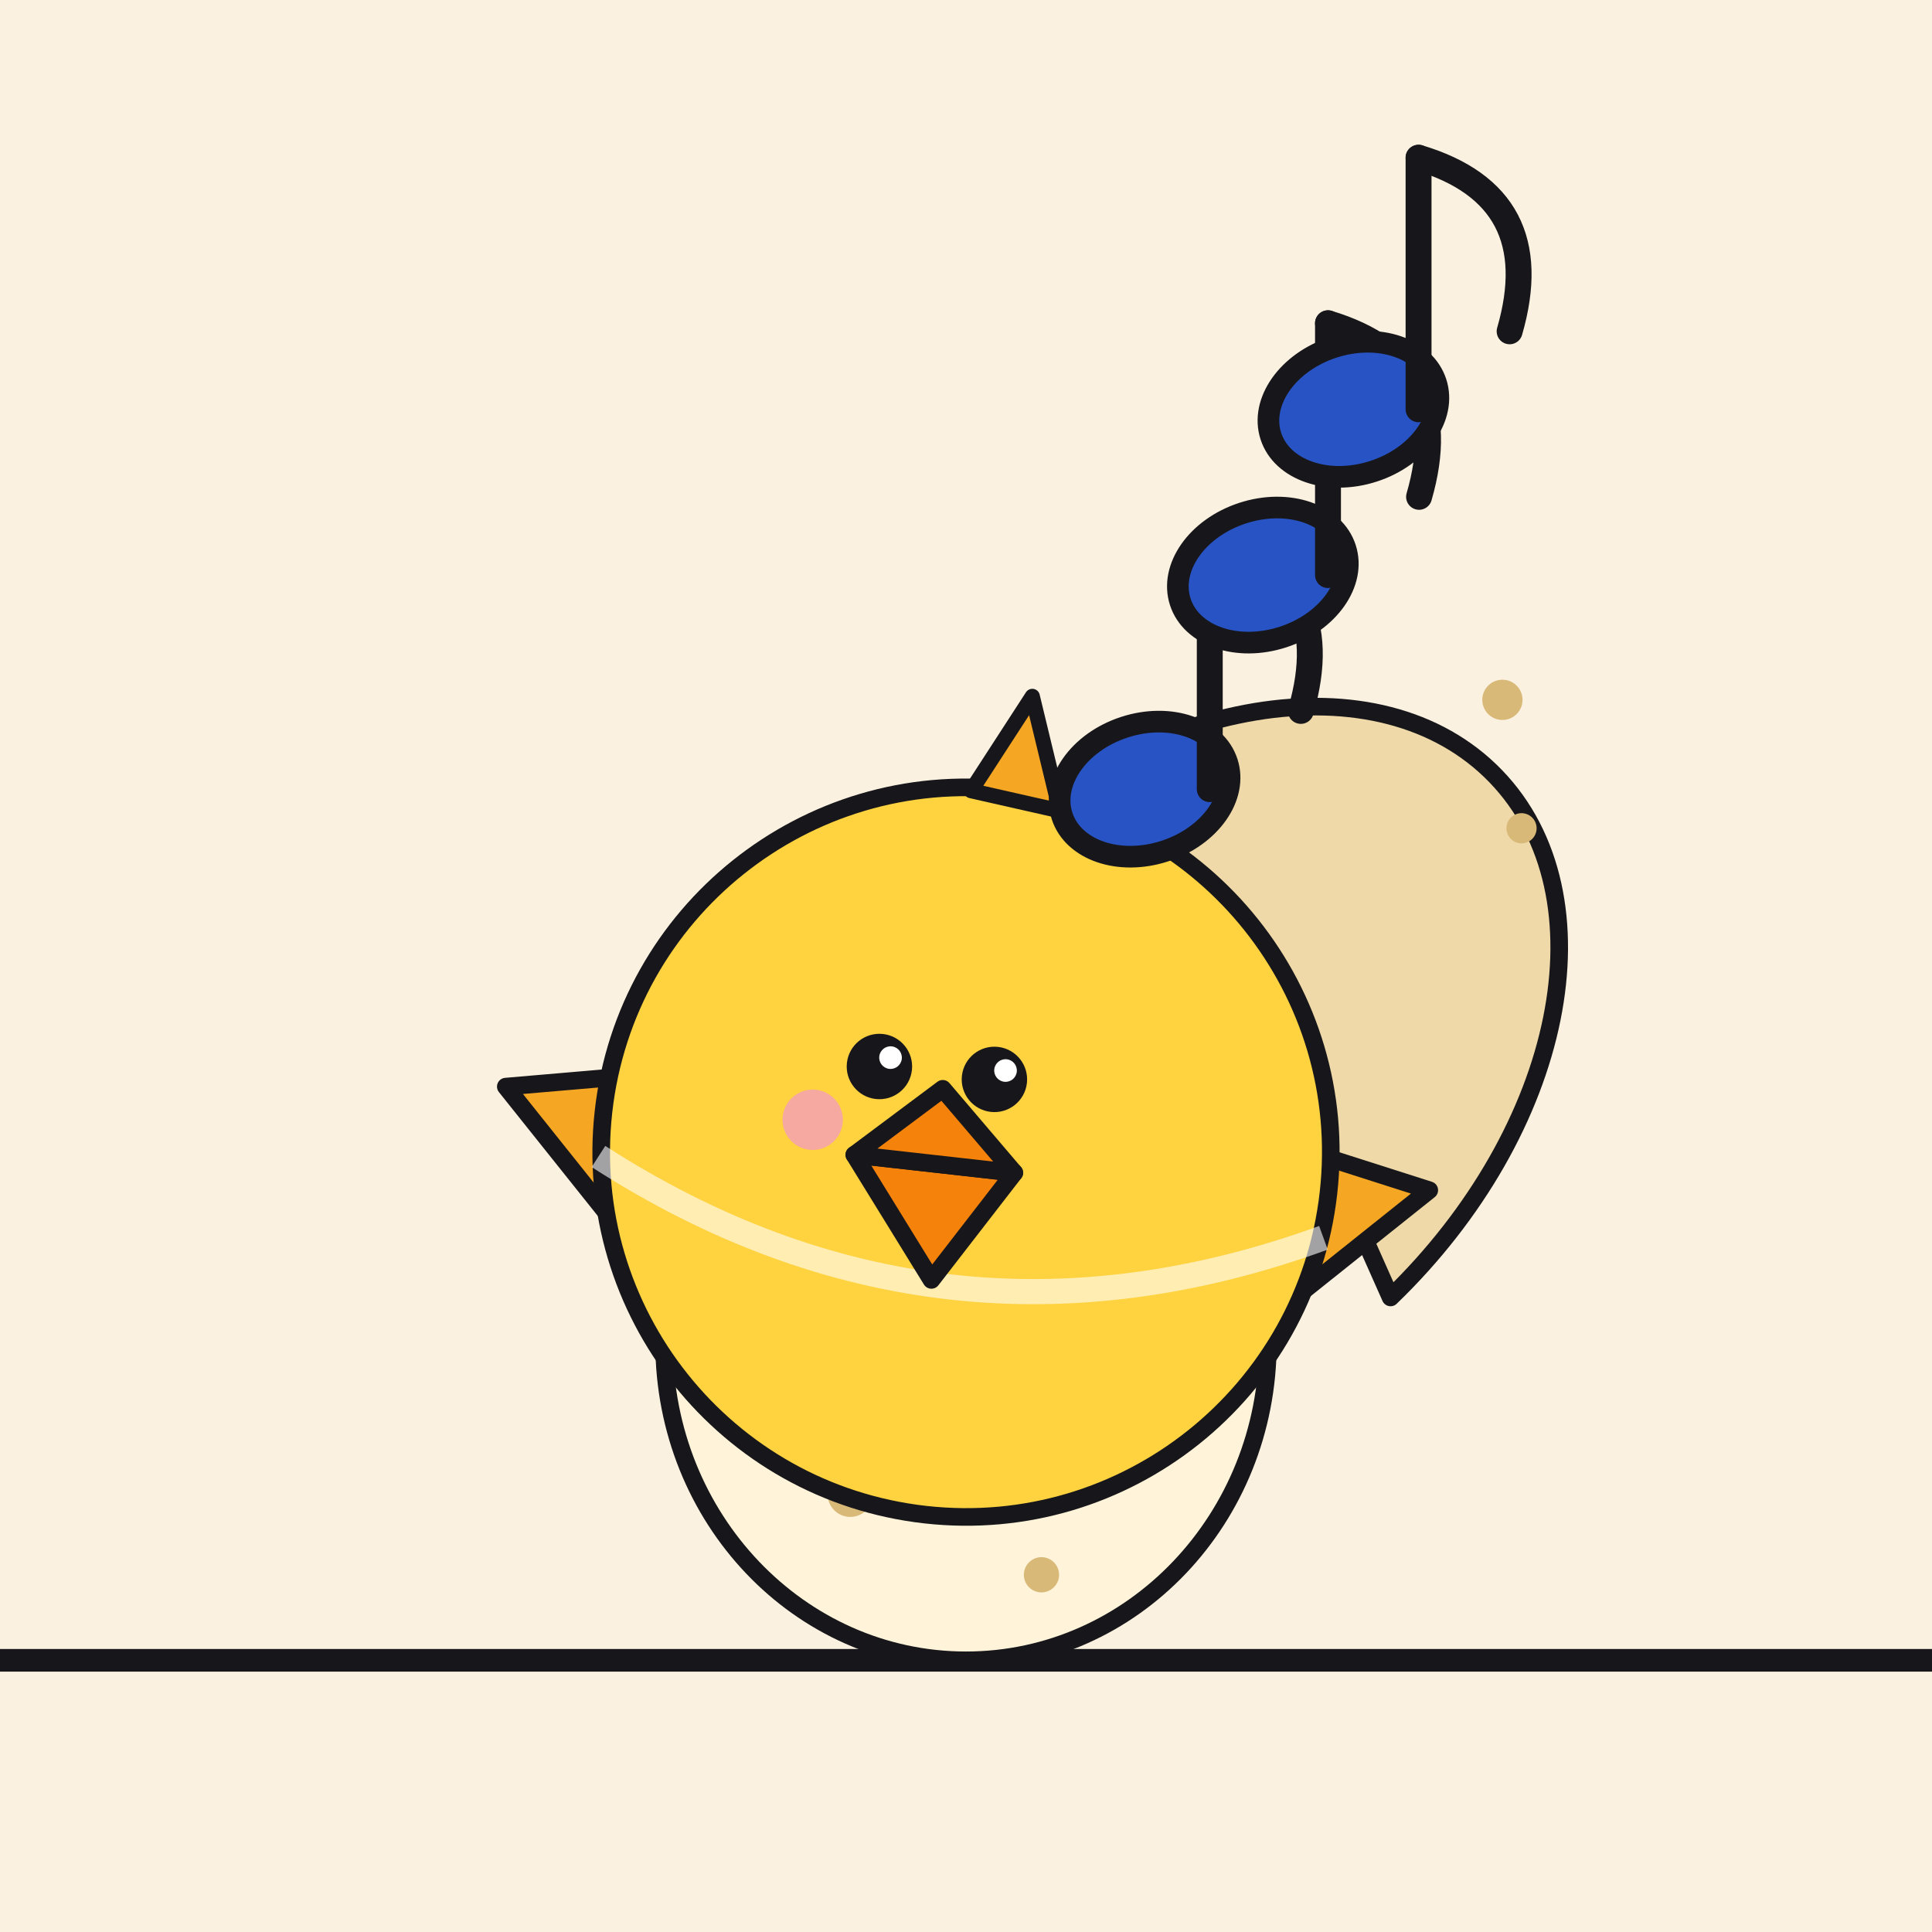
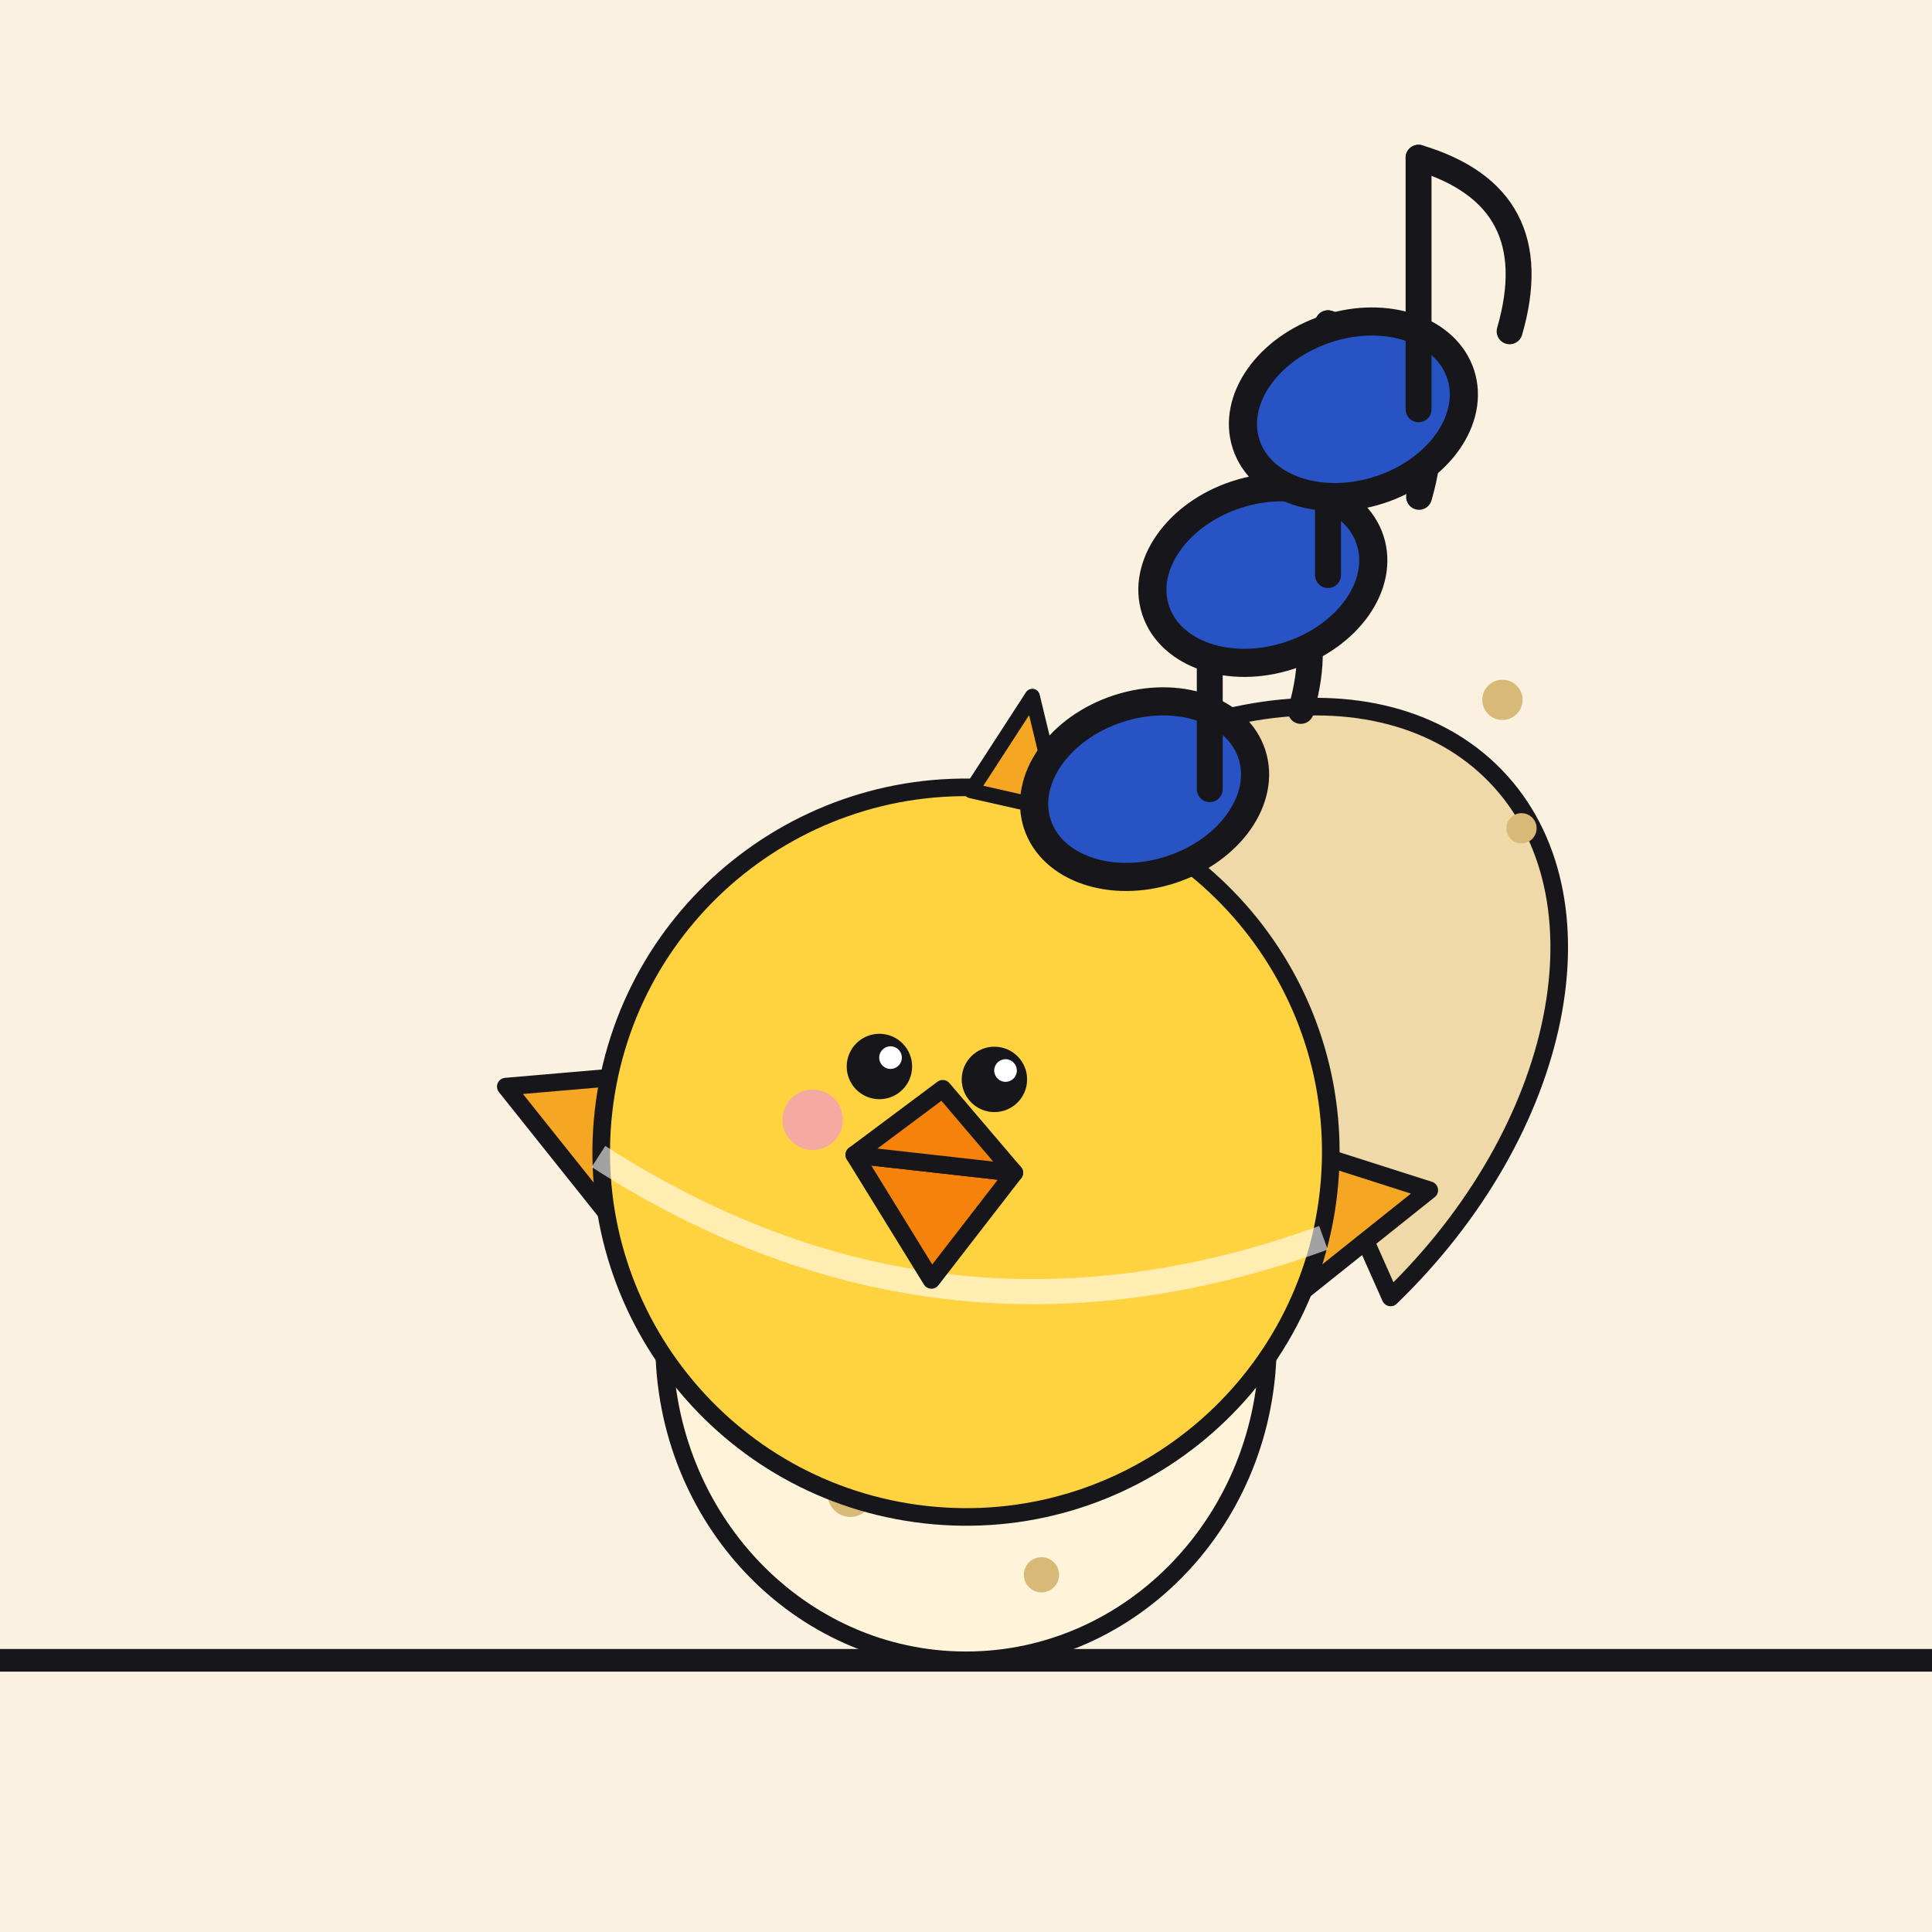
<svg xmlns="http://www.w3.org/2000/svg" viewBox="0 0 768 768" width="768" height="768">
  <rect width="768" height="768" fill="#FAF1E0" />
  <g id="agentAction">
    <g transform="translate(384,384) scale(1.0) translate(-384.0,-384.0)">
      <rect x="-307" y="-307" width="1382" height="1382" fill="#FAF1E0" />
      <path d="M-307.2,660.0 L1075.2,660.0" stroke="#17171B" stroke-width="9" stroke-linecap="butt" fill="none" />
      <path d="M264.0,534.0 L302.4,519.0 L343.2,546.0 L384.0,516.0 L424.8,545.0 L465.6,520.0 L504.0,534.0 A120.0 126.0 0 0 1 384.0 660.0 A120.0 126.0 0 0 1 264.0 534.0 Z" fill="#FFF3D9" stroke="#17171B" stroke-width="7" stroke-linejoin="round" />
      <circle cx="338.0" cy="594.0" r="9" fill="#D9B978" stroke="none" stroke-width="0" />
      <circle cx="414.0" cy="626.0" r="7" fill="#D9B978" stroke="none" stroke-width="0" />
      <circle cx="444.0" cy="574.0" r="6" fill="#D9B978" stroke="none" stroke-width="0" />
      <g transform="translate(148.0,-78.0) rotate(46.0 384.0 447.0)">
        <path d="M264.0,534.0 A120.0 174.0 0 0 1 384.0 360.0 A120.0 174.0 0 0 1 504.0 534.0 L465.6,520.0 L424.8,545.0 L384.0,516.0 L343.2,546.0 L302.4,519.0 L264.0,534.0 Z" fill="#EFD9A8" stroke="#17171B" stroke-width="7" stroke-linejoin="round" />
        <circle cx="364.0" cy="337.0" r="8" fill="#D9B978" stroke="none" stroke-width="0" />
        <circle cx="406.0" cy="367.0" r="6" fill="#D9B978" stroke="none" stroke-width="0" />
      </g>
      <g opacity="1.0" transform="translate(384.0,458.0) scale(1.0) rotate(6.4) translate(-384.0,-458.0)">
        <polygon points="259.3,440.5 199.3,452.5 251.3,504.5" fill="#F5A623" stroke="#17171B" stroke-width="7" stroke-linejoin="round" />
        <polygon points="508.7,440.5 568.7,452.5 516.7,504.5" fill="#F5A623" stroke="#17171B" stroke-width="7" stroke-linejoin="round" />
        <circle cx="384.0" cy="458.0" r="145.0" fill="#FFD23F" stroke="#17171B" stroke-width="7" />
        <path d="M239.0,476.0 Q384.0,547.9 529.0,476.0" fill="none" stroke="#FFFFFF" stroke-width="10" opacity="0.6" />
        <path d="M370.0,315.0 L390.0,275.0 L406.0,319.0 Z" fill="#F5A623" stroke="#17171B" stroke-width="6" stroke-linejoin="round" />
        <circle cx="346.0" cy="428.0" r="13" fill="#17171B" stroke="none" stroke-width="0" />
        <circle cx="350.0" cy="424.0" r="4.5" fill="#FFFFFF" stroke="none" stroke-width="0" />
        <circle cx="392.0" cy="428.0" r="13" fill="#17171B" stroke="none" stroke-width="0" />
        <circle cx="396.0" cy="424.0" r="4.5" fill="#FFFFFF" stroke="none" stroke-width="0" />
        <circle cx="322.0" cy="452.0" r="12" fill="#F6A9A0" stroke="none" stroke-width="0" />
        <polygon points="340.0,464.0 404.0,464.0 376.0,510.0" fill="#F5820A" stroke="#17171B" stroke-width="7" stroke-linejoin="round" />
        <polygon points="340.0,464.0 404.0,464.0 372.0,434.0" fill="#F5820A" stroke="#17171B" stroke-width="7" stroke-linejoin="round" />
      </g>
      <g opacity="1.0" transform="translate(455.0,313.7) scale(1.0) translate(-455.0,-313.7)">
-         <ellipse cx="455.0" cy="313.7" rx="34.5" ry="25.9" transform="rotate(-18 455.0 313.7)" fill="#2853C4" stroke="#17171B" stroke-width="8.6" />
+         <g transform="translate(455.0,313.7) scale(1.3) translate(-455.0,-313.7)">
+           <ellipse cx="455.0" cy="313.7" rx="34.5" ry="25.9" transform="rotate(-18 455.0 313.7)" fill="#2853C4" stroke="#17171B" stroke-width="8.6" />
+         </g>
        <line x1="480.9" y1="313.7" x2="480.9" y2="213.6" stroke="#17171B" stroke-width="10.3" stroke-linecap="round" />
        <path d="M480.9,213.6 Q532.6,229.2 517.1,282.6" fill="none" stroke="#17171B" stroke-width="10.3" stroke-linecap="round" />
      </g>
      <g opacity="1.0" transform="translate(502.0,228.6) scale(1.0) translate(-502.0,-228.6)">
-         <ellipse cx="502.0" cy="228.6" rx="34.5" ry="25.9" transform="rotate(-18 502.0 228.6)" fill="#2853C4" stroke="#17171B" stroke-width="8.6" />
+         <g transform="translate(502.0,228.6) scale(1.3) translate(-502.0,-228.6)">
+           <ellipse cx="502.0" cy="228.6" rx="34.5" ry="25.9" transform="rotate(-18 502.0 228.6)" fill="#2853C4" stroke="#17171B" stroke-width="8.6" />
+         </g>
        <line x1="527.9" y1="228.6" x2="527.9" y2="128.5" stroke="#17171B" stroke-width="10.3" stroke-linecap="round" />
        <path d="M527.9,128.5 Q579.6,144.1 564.1,197.5" fill="none" stroke="#17171B" stroke-width="10.3" stroke-linecap="round" />
      </g>
      <g opacity="1.0" transform="translate(538.0,162.7) scale(1.0) translate(-538.0,-162.7)">
-         <ellipse cx="538.0" cy="162.7" rx="34.5" ry="25.9" transform="rotate(-18 538.0 162.7)" fill="#2853C4" stroke="#17171B" stroke-width="8.6" />
+         <g transform="translate(538.0,162.7) scale(1.3) translate(-538.0,-162.7)">
+           <ellipse cx="538.0" cy="162.7" rx="34.5" ry="25.9" transform="rotate(-18 538.0 162.7)" fill="#2853C4" stroke="#17171B" stroke-width="8.6" />
+         </g>
        <line x1="563.9" y1="162.7" x2="563.9" y2="62.7" stroke="#17171B" stroke-width="10.3" stroke-linecap="round" />
        <path d="M563.9,62.7 Q615.6,78.2 600.1,131.7" fill="none" stroke="#17171B" stroke-width="10.3" stroke-linecap="round" />
      </g>
    </g>
  </g>
  <g id="patientImpact" />
  <g id="resultState" />
</svg>
